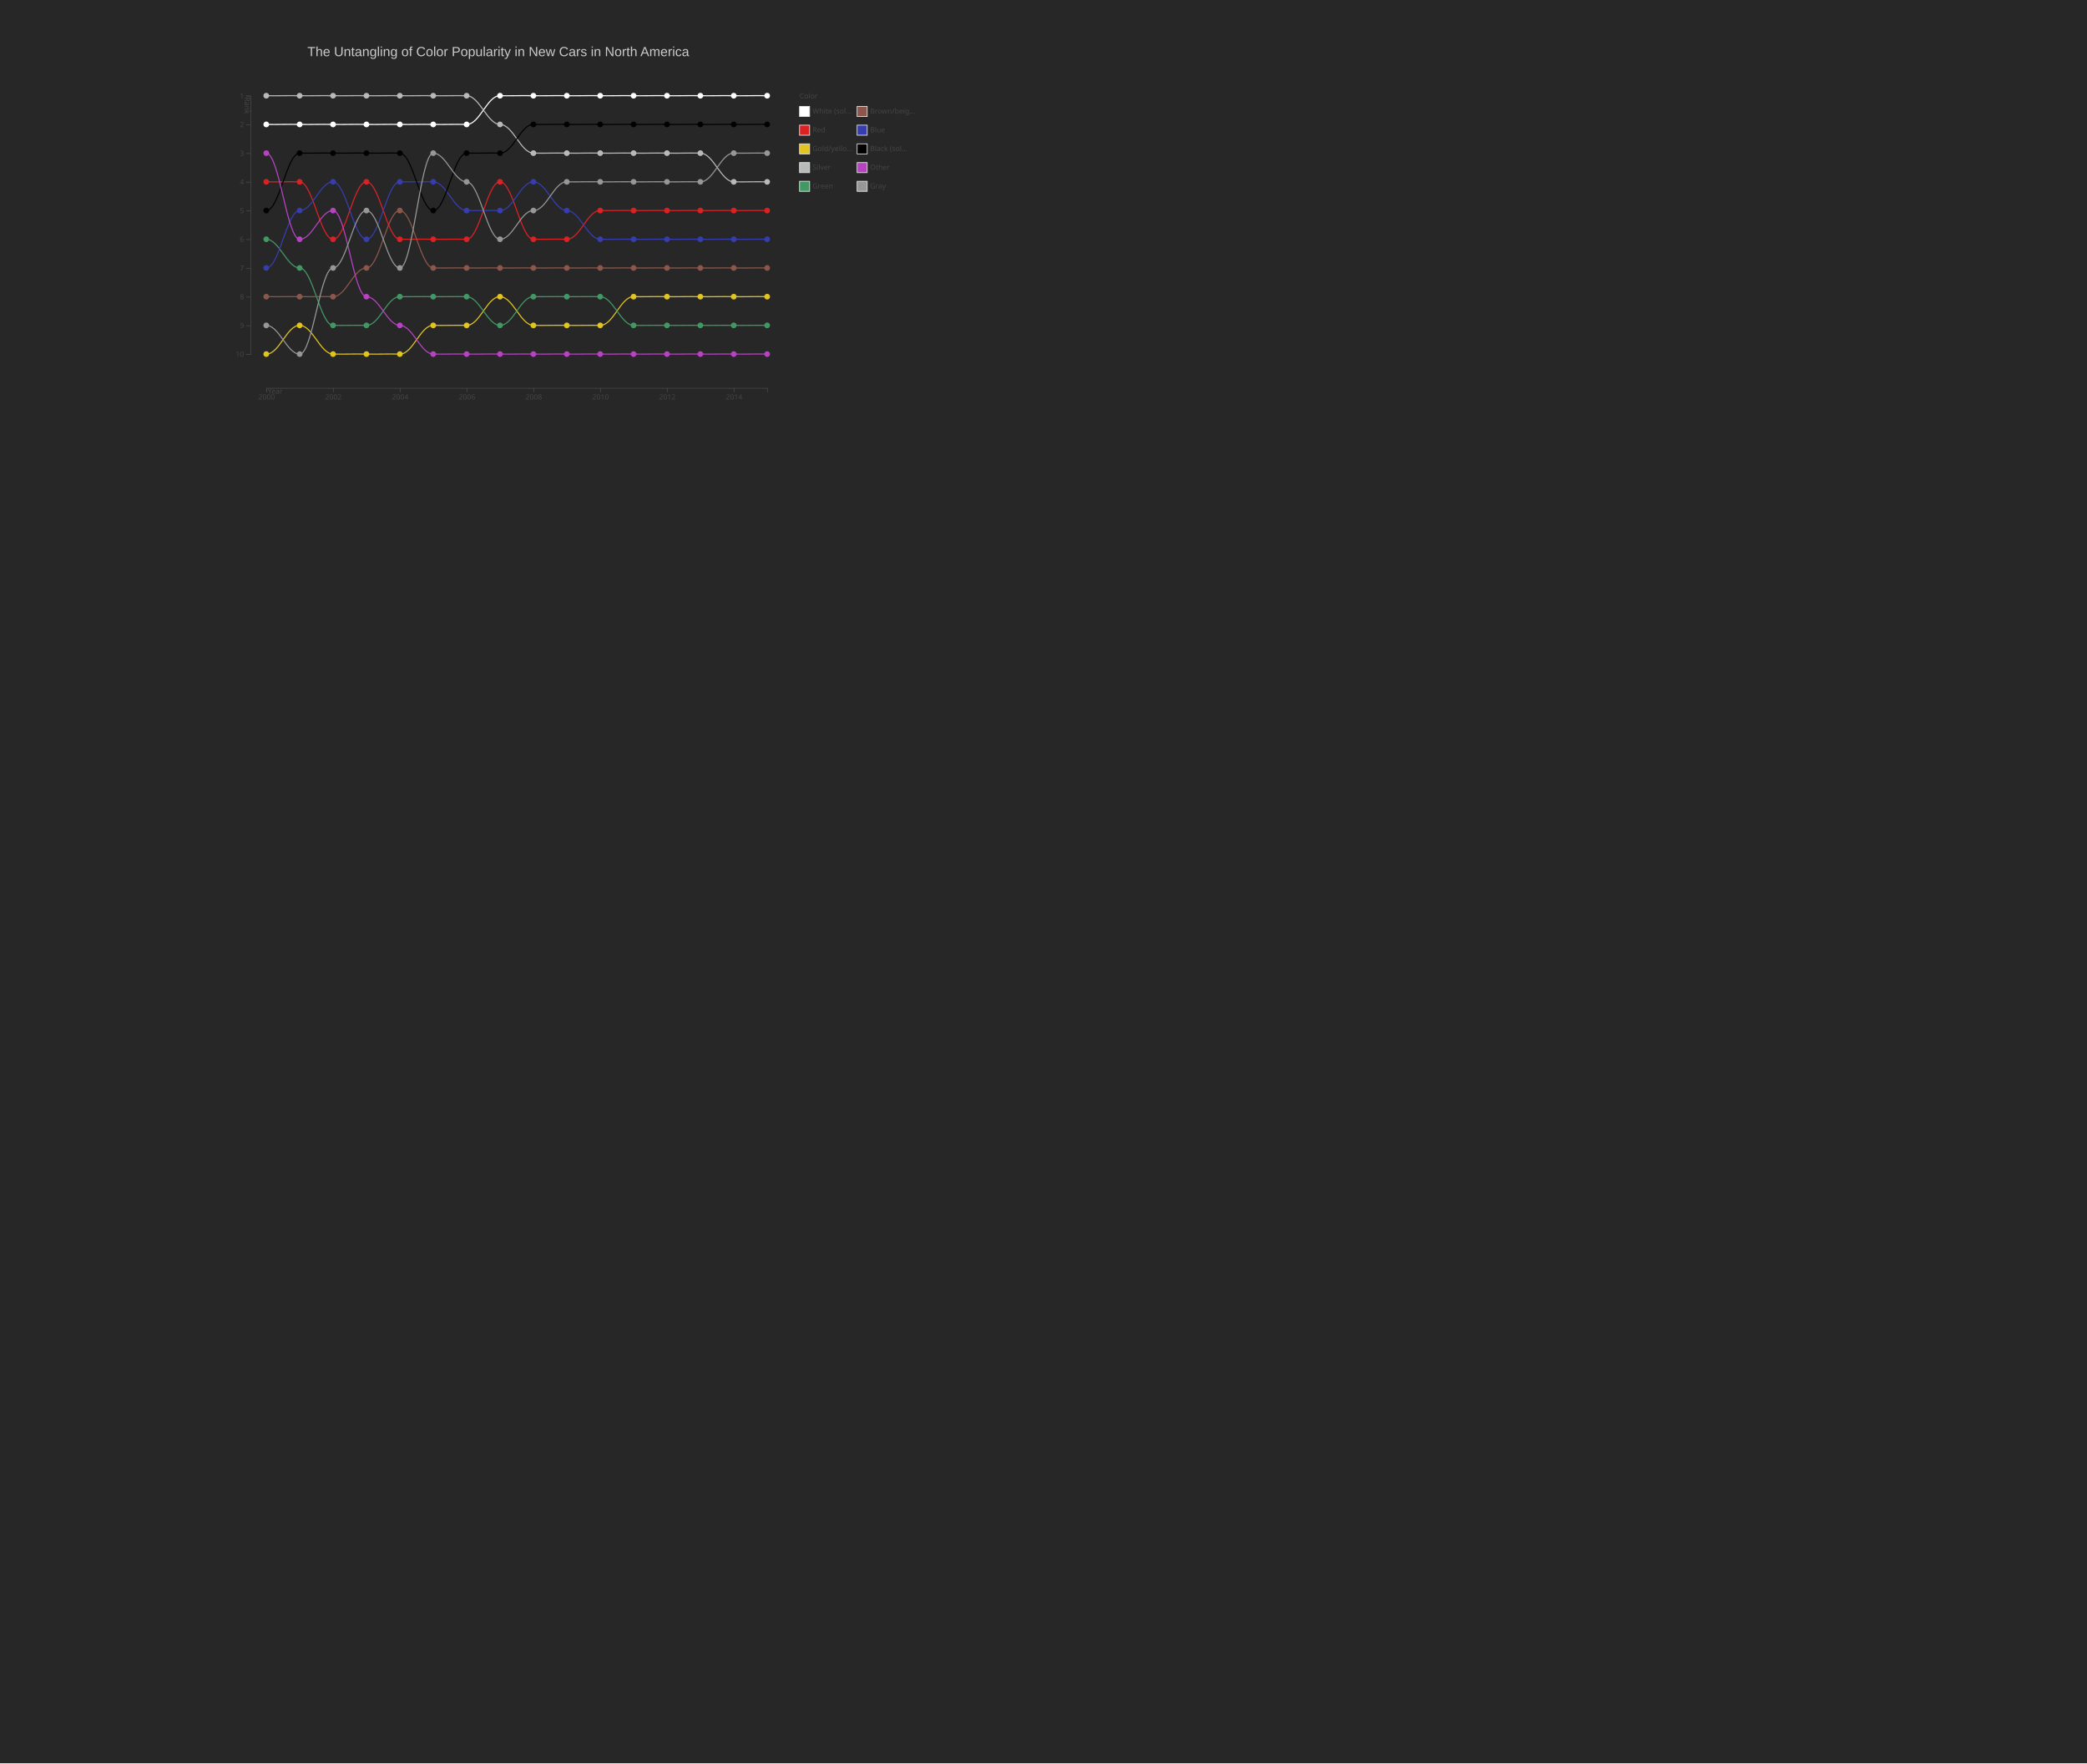
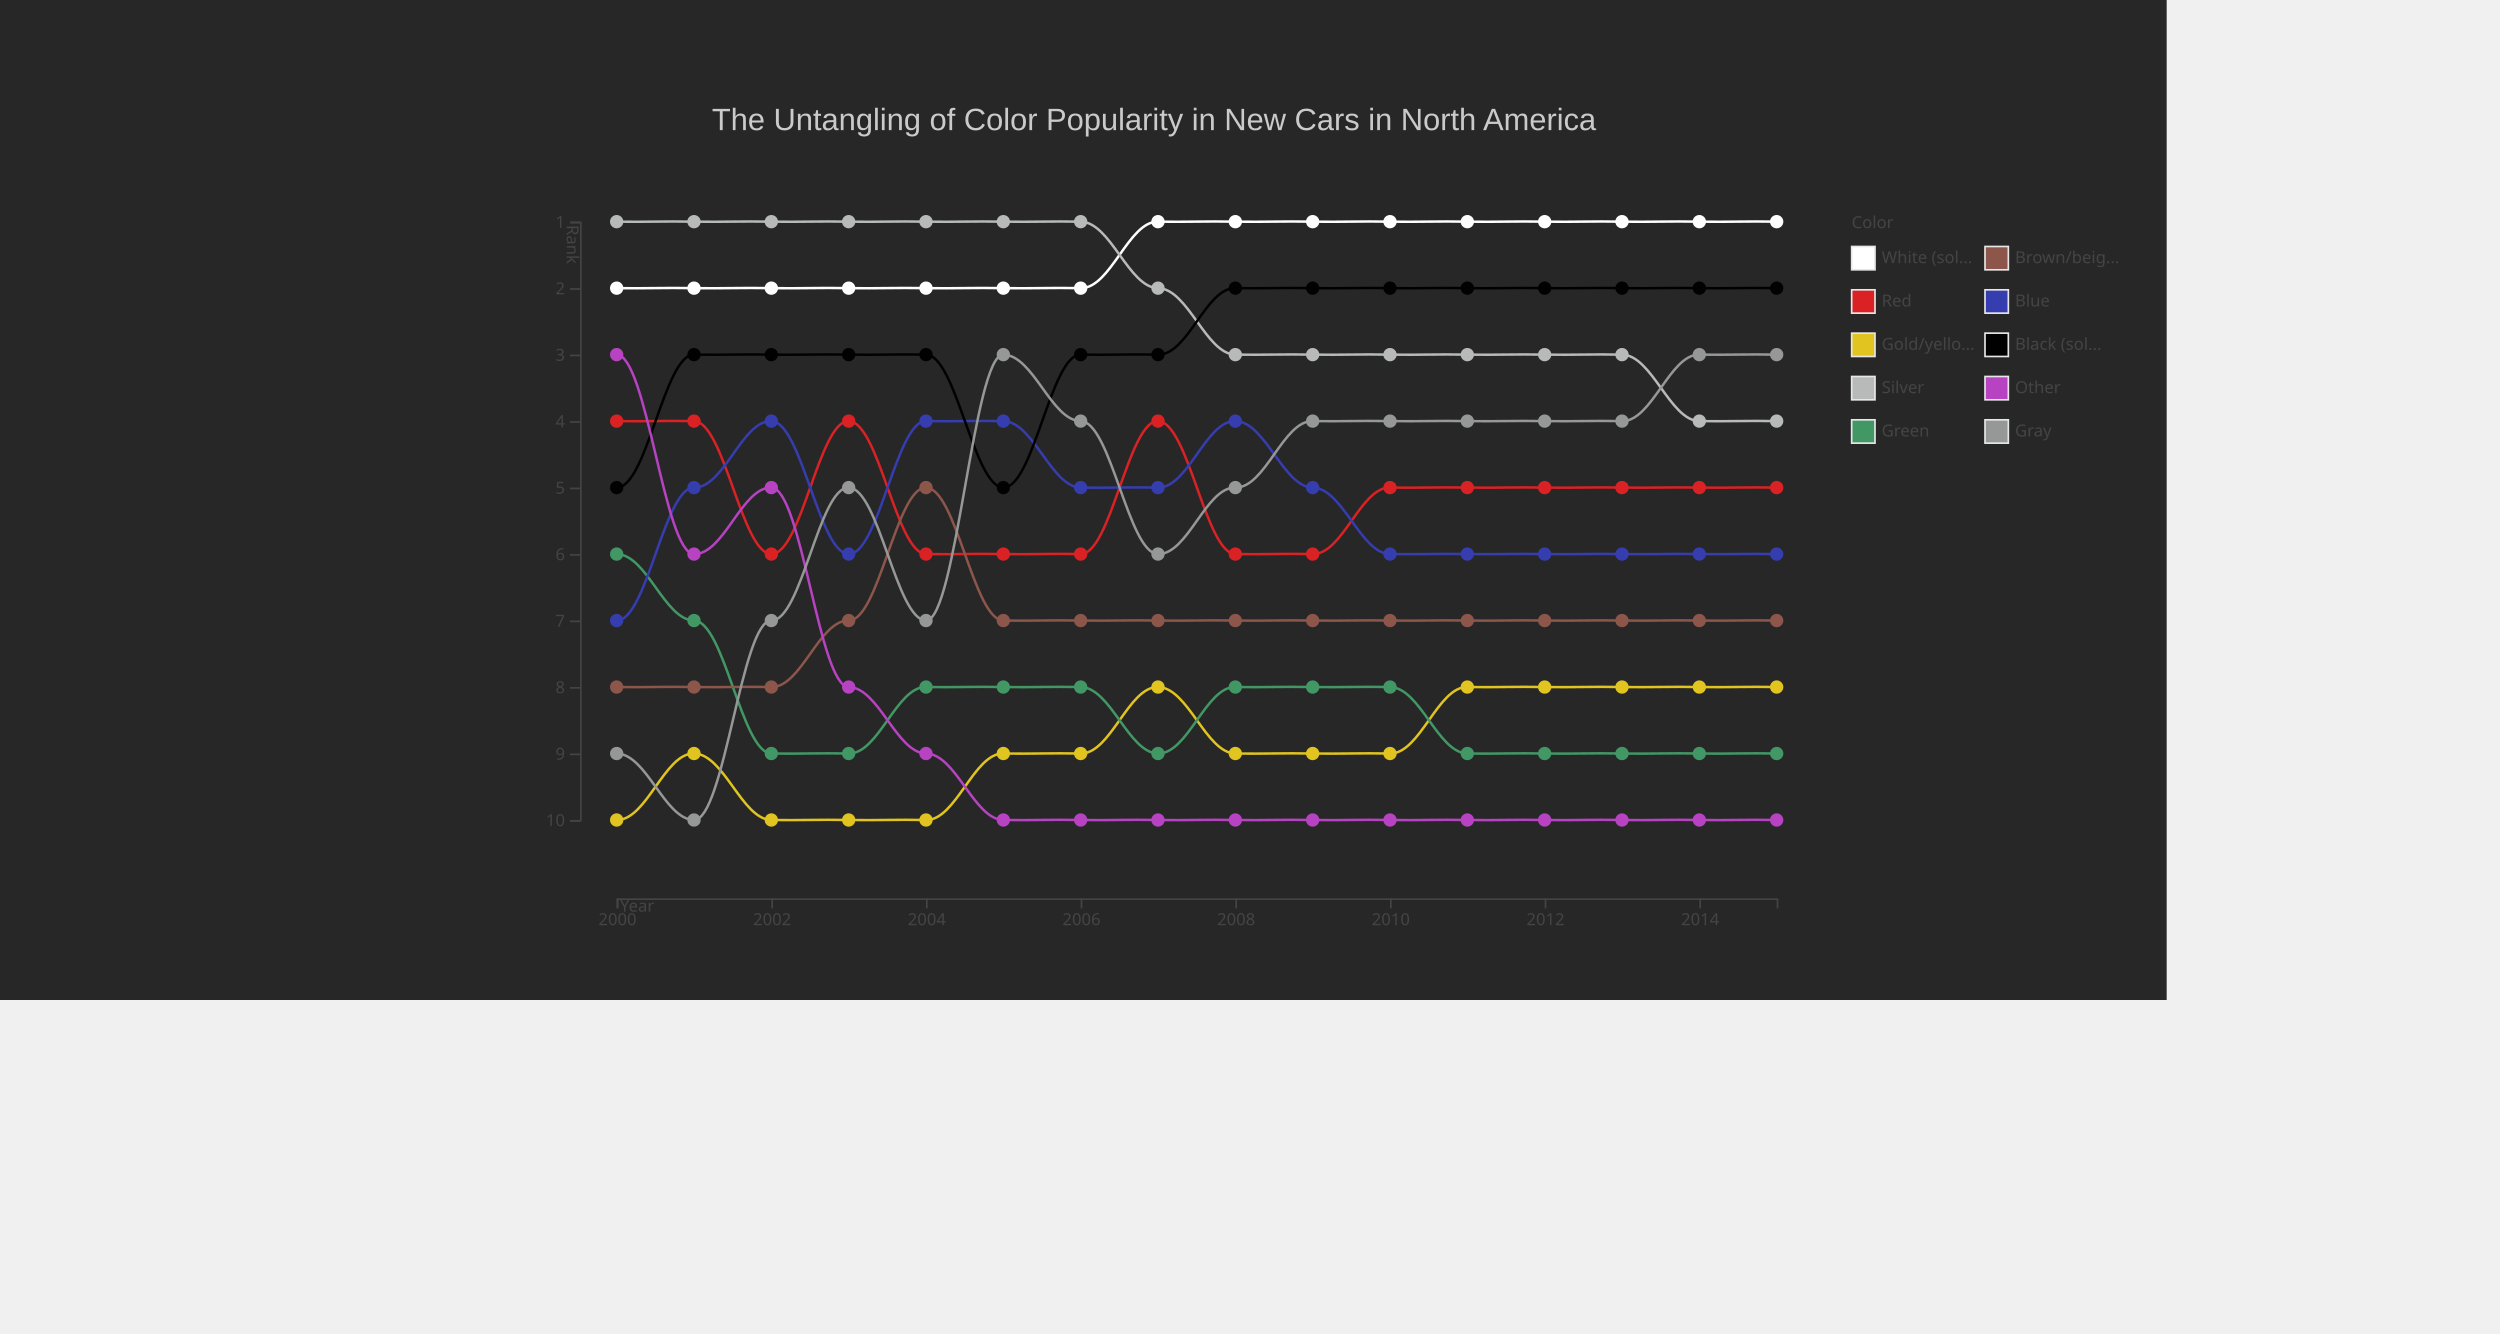
- <svg xmlns="http://www.w3.org/2000/svg" version="1.1" width="2900" height="2450">
+ <svg xmlns="http://www.w3.org/2000/svg" version="1.1" width="1500" height="800">
  <g fill="none" fill-rule="nonzero" stroke="none" stroke-width="none" stroke-linecap="butt" stroke-linejoin="miter" stroke-miterlimit="10" stroke-dasharray="" stroke-dashoffset="0" font-family="sans-serif" font-weight="normal" font-size="11px" text-anchor="start" style="mix-blend-mode: normal">
    <g fill="#ffffff" stroke="none" stroke-width="1" />
    <g>
-       <rect x="0" y="0" width="2900" height="2450" fill="#272727" stroke="none" stroke-width="1" />
+       <rect x="0" y="0" width="1300" height="600" fill="#272727" stroke="none" stroke-width="1" />
      <g>
        <path d="M370,172.889c18.109,0.277 28.638,-0.36 46.4,0c18.109,0.277 28.638,-0.36 46.4,0c18.109,0.277 28.638,-0.36 46.4,0c18.109,0.277 28.638,-0.36 46.4,0c18.109,0.277 28.638,-0.36 46.4,0c18.109,0.277 28.638,-0.36 46.4,0c18.109,0.277 28.638,-40.248 46.4,-39.889c18.109,0.277 28.638,-0.36 46.4,0c18.109,0.277 28.638,-0.36 46.4,0c18.109,0.277 28.638,-0.36 46.4,0c18.109,0.277 28.638,-0.36 46.4,0c18.109,0.277 28.638,-0.36 46.4,0c18.109,0.277 28.638,-0.36 46.4,0c18.109,0.277 28.638,-0.36 46.4,0c18.109,0.277 28.638,-0.36 46.4,0" fill="none" stroke="#ffffff" stroke-width="1.5" />
        <circle cx="370" cy="172.889" r="4" data-paper-data="{&quot;type&quot;:&quot;Ellipse&quot;}" fill="#ffffff" stroke="none" stroke-width="1" />
        <circle cx="416.4" cy="172.889" r="4" data-paper-data="{&quot;type&quot;:&quot;Ellipse&quot;}" fill="#ffffff" stroke="none" stroke-width="1" />
        <circle cx="462.8" cy="172.889" r="4" data-paper-data="{&quot;type&quot;:&quot;Ellipse&quot;}" fill="#ffffff" stroke="none" stroke-width="1" />
        <circle cx="509.2" cy="172.889" transform="" r="4" data-paper-data="{&quot;type&quot;:&quot;Ellipse&quot;}" fill="#ffffff" stroke="none" stroke-width="1" />
        <circle cx="555.6" cy="172.889" r="4" data-paper-data="{&quot;type&quot;:&quot;Ellipse&quot;}" fill="#ffffff" stroke="none" stroke-width="1" />
        <circle cx="602" cy="172.889" r="4" data-paper-data="{&quot;type&quot;:&quot;Ellipse&quot;}" fill="#ffffff" stroke="none" stroke-width="1" />
        <circle cx="648.4" cy="172.889" r="4" data-paper-data="{&quot;type&quot;:&quot;Ellipse&quot;}" fill="#ffffff" stroke="none" stroke-width="1" />
        <circle cx="694.8" cy="133" r="4" data-paper-data="{&quot;type&quot;:&quot;Ellipse&quot;}" fill="#ffffff" stroke="none" stroke-width="1" />
        <circle cx="741.2" cy="133" r="4" data-paper-data="{&quot;type&quot;:&quot;Ellipse&quot;}" fill="#ffffff" stroke="none" stroke-width="1" />
        <circle cx="787.6" cy="133" r="4" data-paper-data="{&quot;type&quot;:&quot;Ellipse&quot;}" fill="#ffffff" stroke="none" stroke-width="1" />
        <circle cx="834" cy="133" r="4" data-paper-data="{&quot;type&quot;:&quot;Ellipse&quot;}" fill="#ffffff" stroke="none" stroke-width="1" />
        <circle cx="880.4" cy="133" r="4" data-paper-data="{&quot;type&quot;:&quot;Ellipse&quot;}" fill="#ffffff" stroke="none" stroke-width="1" />
        <circle cx="926.8" cy="133" r="4" data-paper-data="{&quot;type&quot;:&quot;Ellipse&quot;}" fill="#ffffff" stroke="none" stroke-width="1" />
        <circle cx="973.2" cy="133" r="4" data-paper-data="{&quot;type&quot;:&quot;Ellipse&quot;}" fill="#ffffff" stroke="none" stroke-width="1" />
        <circle cx="1019.6" cy="133" r="4" data-paper-data="{&quot;type&quot;:&quot;Ellipse&quot;}" fill="#ffffff" stroke="none" stroke-width="1" />
        <circle cx="1066" cy="133" r="4" data-paper-data="{&quot;type&quot;:&quot;Ellipse&quot;}" fill="#ffffff" stroke="none" stroke-width="1" />
      </g>
      <g>
        <path d="M370,252.667c18.109,0.277 28.638,-0.36 46.4,0c18.109,0.277 28.638,79.418 46.4,79.778c18.109,0.277 28.638,-80.137 46.4,-79.778c18.109,0.277 28.638,79.418 46.4,79.778c18.109,0.277 28.638,-0.36 46.4,0c18.109,0.277 28.638,-0.36 46.4,0c18.109,0.277 28.638,-80.137 46.4,-79.778c18.109,0.277 28.638,79.418 46.4,79.778c18.109,0.277 28.638,-0.36 46.4,0c18.109,0.277 28.638,-40.248 46.4,-39.889c18.109,0.277 28.638,-0.36 46.4,0c18.109,0.277 28.638,-0.36 46.4,0c18.109,0.277 28.638,-0.36 46.4,0c18.109,0.277 28.638,-0.36 46.4,0c18.109,0.277 28.638,-0.36 46.4,0" fill="none" stroke="#da2225" stroke-width="1.5" />
        <circle cx="370" cy="252.667" r="4" data-paper-data="{&quot;type&quot;:&quot;Ellipse&quot;}" fill="#da2225" stroke="none" stroke-width="1" />
        <circle cx="416.4" cy="252.667" r="4" data-paper-data="{&quot;type&quot;:&quot;Ellipse&quot;}" fill="#da2225" stroke="none" stroke-width="1" />
        <circle cx="462.8" cy="332.444" r="4" data-paper-data="{&quot;type&quot;:&quot;Ellipse&quot;}" fill="#da2225" stroke="none" stroke-width="1" />
        <circle cx="509.2" cy="252.667" transform="" r="4" data-paper-data="{&quot;type&quot;:&quot;Ellipse&quot;}" fill="#da2225" stroke="none" stroke-width="1" />
        <circle cx="555.6" cy="332.444" r="4" data-paper-data="{&quot;type&quot;:&quot;Ellipse&quot;}" fill="#da2225" stroke="none" stroke-width="1" />
        <circle cx="602" cy="332.444" r="4" data-paper-data="{&quot;type&quot;:&quot;Ellipse&quot;}" fill="#da2225" stroke="none" stroke-width="1" />
        <circle cx="648.4" cy="332.444" r="4" data-paper-data="{&quot;type&quot;:&quot;Ellipse&quot;}" fill="#da2225" stroke="none" stroke-width="1" />
        <circle cx="694.8" cy="252.667" r="4" data-paper-data="{&quot;type&quot;:&quot;Ellipse&quot;}" fill="#da2225" stroke="none" stroke-width="1" />
        <circle cx="741.2" cy="332.444" r="4" data-paper-data="{&quot;type&quot;:&quot;Ellipse&quot;}" fill="#da2225" stroke="none" stroke-width="1" />
        <circle cx="787.6" cy="332.444" r="4" data-paper-data="{&quot;type&quot;:&quot;Ellipse&quot;}" fill="#da2225" stroke="none" stroke-width="1" />
        <circle cx="834" cy="292.556" r="4" data-paper-data="{&quot;type&quot;:&quot;Ellipse&quot;}" fill="#da2225" stroke="none" stroke-width="1" />
        <circle cx="880.4" cy="292.556" r="4" data-paper-data="{&quot;type&quot;:&quot;Ellipse&quot;}" fill="#da2225" stroke="none" stroke-width="1" />
        <circle cx="926.8" cy="292.556" r="4" data-paper-data="{&quot;type&quot;:&quot;Ellipse&quot;}" fill="#da2225" stroke="none" stroke-width="1" />
        <circle cx="973.2" cy="292.556" r="4" data-paper-data="{&quot;type&quot;:&quot;Ellipse&quot;}" fill="#da2225" stroke="none" stroke-width="1" />
        <circle cx="1019.6" cy="292.556" r="4" data-paper-data="{&quot;type&quot;:&quot;Ellipse&quot;}" fill="#da2225" stroke="none" stroke-width="1" />
        <circle cx="1066" cy="292.556" r="4" data-paper-data="{&quot;type&quot;:&quot;Ellipse&quot;}" fill="#da2225" stroke="none" stroke-width="1" />
      </g>
      <g>
        <path d="M370,492c18.109,0.277 28.638,-40.248 46.4,-39.889c18.109,0.277 28.638,39.529 46.4,39.889c18.109,0.277 28.638,-0.36 46.4,0c18.109,0.277 28.638,-0.36 46.4,0c18.109,0.277 28.638,-40.248 46.4,-39.889c18.109,0.277 28.638,-0.36 46.4,0c18.109,0.277 28.638,-40.248 46.4,-39.889c18.109,0.277 28.638,39.529 46.4,39.889c18.109,0.277 28.638,-0.36 46.4,0c18.109,0.277 28.638,-0.36 46.4,0c18.109,0.277 28.638,-40.248 46.4,-39.889c18.109,0.277 28.638,-0.36 46.4,0c18.109,0.277 28.638,-0.36 46.4,0c18.109,0.277 28.638,-0.36 46.4,0c18.109,0.277 28.638,-0.36 46.4,0" fill="none" stroke="#e1c41f" stroke-width="1.5" />
        <circle cx="370" cy="492" r="4" data-paper-data="{&quot;type&quot;:&quot;Ellipse&quot;}" fill="#e1c41f" stroke="none" stroke-width="1" />
        <circle cx="416.4" cy="452.111" r="4" data-paper-data="{&quot;type&quot;:&quot;Ellipse&quot;}" fill="#e1c41f" stroke="none" stroke-width="1" />
        <circle cx="462.8" cy="492" r="4" data-paper-data="{&quot;type&quot;:&quot;Ellipse&quot;}" fill="#e1c41f" stroke="none" stroke-width="1" />
        <circle cx="509.2" cy="492" transform="" r="4" data-paper-data="{&quot;type&quot;:&quot;Ellipse&quot;}" fill="#e1c41f" stroke="none" stroke-width="1" />
        <circle cx="555.6" cy="492" r="4" data-paper-data="{&quot;type&quot;:&quot;Ellipse&quot;}" fill="#e1c41f" stroke="none" stroke-width="1" />
        <circle cx="602" cy="452.111" r="4" data-paper-data="{&quot;type&quot;:&quot;Ellipse&quot;}" fill="#e1c41f" stroke="none" stroke-width="1" />
        <circle cx="648.4" cy="452.111" r="4" data-paper-data="{&quot;type&quot;:&quot;Ellipse&quot;}" fill="#e1c41f" stroke="none" stroke-width="1" />
        <circle cx="694.8" cy="412.222" r="4" data-paper-data="{&quot;type&quot;:&quot;Ellipse&quot;}" fill="#e1c41f" stroke="none" stroke-width="1" />
        <circle cx="741.2" cy="452.111" r="4" data-paper-data="{&quot;type&quot;:&quot;Ellipse&quot;}" fill="#e1c41f" stroke="none" stroke-width="1" />
        <circle cx="787.6" cy="452.111" r="4" data-paper-data="{&quot;type&quot;:&quot;Ellipse&quot;}" fill="#e1c41f" stroke="none" stroke-width="1" />
        <circle cx="834" cy="452.111" r="4" data-paper-data="{&quot;type&quot;:&quot;Ellipse&quot;}" fill="#e1c41f" stroke="none" stroke-width="1" />
        <circle cx="880.4" cy="412.222" r="4" data-paper-data="{&quot;type&quot;:&quot;Ellipse&quot;}" fill="#e1c41f" stroke="none" stroke-width="1" />
        <circle cx="926.8" cy="412.222" r="4" data-paper-data="{&quot;type&quot;:&quot;Ellipse&quot;}" fill="#e1c41f" stroke="none" stroke-width="1" />
        <circle cx="973.2" cy="412.222" r="4" data-paper-data="{&quot;type&quot;:&quot;Ellipse&quot;}" fill="#e1c41f" stroke="none" stroke-width="1" />
        <circle cx="1019.6" cy="412.222" r="4" data-paper-data="{&quot;type&quot;:&quot;Ellipse&quot;}" fill="#e1c41f" stroke="none" stroke-width="1" />
        <circle cx="1066" cy="412.222" r="4" data-paper-data="{&quot;type&quot;:&quot;Ellipse&quot;}" fill="#e1c41f" stroke="none" stroke-width="1" />
      </g>
      <g>
        <path d="M370,133c18.109,0.277 28.638,-0.36 46.4,0c18.109,0.277 28.638,-0.36 46.4,0c18.109,0.277 28.638,-0.36 46.4,0c18.109,0.277 28.638,-0.36 46.4,0c18.109,0.277 28.638,-0.36 46.4,0c18.109,0.277 28.638,-0.36 46.4,0c18.109,0.277 28.638,39.529 46.4,39.889c18.109,0.277 28.638,39.529 46.4,39.889c18.109,0.277 28.638,-0.36 46.4,0c18.109,0.277 28.638,-0.36 46.4,0c18.109,0.277 28.638,-0.36 46.4,0c18.109,0.277 28.638,-0.36 46.4,0c18.109,0.277 28.638,-0.36 46.4,0c18.109,0.277 28.638,39.529 46.4,39.889c18.109,0.277 28.638,-0.36 46.4,0" fill="none" stroke="#b7bab9" stroke-width="1.5" />
        <circle cx="370" cy="133" r="4" data-paper-data="{&quot;type&quot;:&quot;Ellipse&quot;}" fill="#b7bab9" stroke="none" stroke-width="1" />
        <circle cx="416.4" cy="133" r="4" data-paper-data="{&quot;type&quot;:&quot;Ellipse&quot;}" fill="#b7bab9" stroke="none" stroke-width="1" />
        <circle cx="462.8" cy="133" r="4" data-paper-data="{&quot;type&quot;:&quot;Ellipse&quot;}" fill="#b7bab9" stroke="none" stroke-width="1" />
        <circle cx="509.2" cy="133" transform="" r="4" data-paper-data="{&quot;type&quot;:&quot;Ellipse&quot;}" fill="#b7bab9" stroke="none" stroke-width="1" />
        <circle cx="555.6" cy="133" r="4" data-paper-data="{&quot;type&quot;:&quot;Ellipse&quot;}" fill="#b7bab9" stroke="none" stroke-width="1" />
        <circle cx="602" cy="133" r="4" data-paper-data="{&quot;type&quot;:&quot;Ellipse&quot;}" fill="#b7bab9" stroke="none" stroke-width="1" />
        <circle cx="648.4" cy="133" r="4" data-paper-data="{&quot;type&quot;:&quot;Ellipse&quot;}" fill="#b7bab9" stroke="none" stroke-width="1" />
        <circle cx="694.8" cy="172.889" r="4" data-paper-data="{&quot;type&quot;:&quot;Ellipse&quot;}" fill="#b7bab9" stroke="none" stroke-width="1" />
        <circle cx="741.2" cy="212.778" r="4" data-paper-data="{&quot;type&quot;:&quot;Ellipse&quot;}" fill="#b7bab9" stroke="none" stroke-width="1" />
        <circle cx="787.6" cy="212.778" r="4" data-paper-data="{&quot;type&quot;:&quot;Ellipse&quot;}" fill="#b7bab9" stroke="none" stroke-width="1" />
        <circle cx="834" cy="212.778" r="4" data-paper-data="{&quot;type&quot;:&quot;Ellipse&quot;}" fill="#b7bab9" stroke="none" stroke-width="1" />
        <circle cx="880.4" cy="212.778" r="4" data-paper-data="{&quot;type&quot;:&quot;Ellipse&quot;}" fill="#b7bab9" stroke="none" stroke-width="1" />
        <circle cx="926.8" cy="212.778" r="4" data-paper-data="{&quot;type&quot;:&quot;Ellipse&quot;}" fill="#b7bab9" stroke="none" stroke-width="1" />
        <circle cx="973.2" cy="212.778" r="4" data-paper-data="{&quot;type&quot;:&quot;Ellipse&quot;}" fill="#b7bab9" stroke="none" stroke-width="1" />
        <circle cx="1019.6" cy="252.667" r="4" data-paper-data="{&quot;type&quot;:&quot;Ellipse&quot;}" fill="#b7bab9" stroke="none" stroke-width="1" />
        <circle cx="1066" cy="252.667" r="4" data-paper-data="{&quot;type&quot;:&quot;Ellipse&quot;}" fill="#b7bab9" stroke="none" stroke-width="1" />
      </g>
      <g>
        <path d="M370,332.444c18.109,0.277 28.638,39.529 46.4,39.889c18.109,0.277 28.638,79.418 46.4,79.778c18.109,0.277 28.638,-0.36 46.4,0c18.109,0.277 28.638,-40.248 46.4,-39.889c18.109,0.277 28.638,-0.36 46.4,0c18.109,0.277 28.638,-0.36 46.4,0c18.109,0.277 28.638,39.529 46.4,39.889c18.109,0.277 28.638,-40.248 46.4,-39.889c18.109,0.277 28.638,-0.36 46.4,0c18.109,0.277 28.638,-0.36 46.4,0c18.109,0.277 28.638,39.529 46.4,39.889c18.109,0.277 28.638,-0.36 46.4,0c18.109,0.277 28.638,-0.36 46.4,0c18.109,0.277 28.638,-0.36 46.4,0c18.109,0.277 28.638,-0.36 46.4,0" fill="none" stroke="#429865" stroke-width="1.5" />
        <circle cx="370" cy="332.444" r="4" data-paper-data="{&quot;type&quot;:&quot;Ellipse&quot;}" fill="#429865" stroke="none" stroke-width="1" />
        <circle cx="416.4" cy="372.333" r="4" data-paper-data="{&quot;type&quot;:&quot;Ellipse&quot;}" fill="#429865" stroke="none" stroke-width="1" />
        <circle cx="462.8" cy="452.111" r="4" data-paper-data="{&quot;type&quot;:&quot;Ellipse&quot;}" fill="#429865" stroke="none" stroke-width="1" />
        <circle cx="509.2" cy="452.111" transform="" r="4" data-paper-data="{&quot;type&quot;:&quot;Ellipse&quot;}" fill="#429865" stroke="none" stroke-width="1" />
        <circle cx="555.6" cy="412.222" r="4" data-paper-data="{&quot;type&quot;:&quot;Ellipse&quot;}" fill="#429865" stroke="none" stroke-width="1" />
        <circle cx="602" cy="412.222" r="4" data-paper-data="{&quot;type&quot;:&quot;Ellipse&quot;}" fill="#429865" stroke="none" stroke-width="1" />
        <circle cx="648.4" cy="412.222" r="4" data-paper-data="{&quot;type&quot;:&quot;Ellipse&quot;}" fill="#429865" stroke="none" stroke-width="1" />
        <circle cx="694.8" cy="452.111" r="4" data-paper-data="{&quot;type&quot;:&quot;Ellipse&quot;}" fill="#429865" stroke="none" stroke-width="1" />
        <circle cx="741.2" cy="412.222" r="4" data-paper-data="{&quot;type&quot;:&quot;Ellipse&quot;}" fill="#429865" stroke="none" stroke-width="1" />
        <circle cx="787.6" cy="412.222" r="4" data-paper-data="{&quot;type&quot;:&quot;Ellipse&quot;}" fill="#429865" stroke="none" stroke-width="1" />
        <circle cx="834" cy="412.222" r="4" data-paper-data="{&quot;type&quot;:&quot;Ellipse&quot;}" fill="#429865" stroke="none" stroke-width="1" />
        <circle cx="880.4" cy="452.111" r="4" data-paper-data="{&quot;type&quot;:&quot;Ellipse&quot;}" fill="#429865" stroke="none" stroke-width="1" />
        <circle cx="926.8" cy="452.111" r="4" data-paper-data="{&quot;type&quot;:&quot;Ellipse&quot;}" fill="#429865" stroke="none" stroke-width="1" />
        <circle cx="973.2" cy="452.111" r="4" data-paper-data="{&quot;type&quot;:&quot;Ellipse&quot;}" fill="#429865" stroke="none" stroke-width="1" />
        <circle cx="1019.6" cy="452.111" r="4" data-paper-data="{&quot;type&quot;:&quot;Ellipse&quot;}" fill="#429865" stroke="none" stroke-width="1" />
        <circle cx="1066" cy="452.111" r="4" data-paper-data="{&quot;type&quot;:&quot;Ellipse&quot;}" fill="#429865" stroke="none" stroke-width="1" />
      </g>
      <g>
        <path d="M370,412.222c18.109,0.277 28.638,-0.36 46.4,0c18.109,0.277 28.638,-0.36 46.4,0c18.109,0.277 28.638,-40.248 46.4,-39.889c18.109,0.277 28.638,-80.137 46.4,-79.778c18.109,0.277 28.638,79.418 46.4,79.778c18.109,0.277 28.638,-0.36 46.4,0c18.109,0.277 28.638,-0.36 46.4,0c18.109,0.277 28.638,-0.36 46.4,0c18.109,0.277 28.638,-0.36 46.4,0c18.109,0.277 28.638,-0.36 46.4,0c18.109,0.277 28.638,-0.36 46.4,0c18.109,0.277 28.638,-0.36 46.4,0c18.109,0.277 28.638,-0.36 46.4,0c18.109,0.277 28.638,-0.36 46.4,0c18.109,0.277 28.638,-0.36 46.4,0" fill="none" stroke="#8c564b" stroke-width="1.5" />
        <circle cx="370" cy="412.222" r="4" data-paper-data="{&quot;type&quot;:&quot;Ellipse&quot;}" fill="#8c564b" stroke="none" stroke-width="1" />
        <circle cx="416.4" cy="412.222" r="4" data-paper-data="{&quot;type&quot;:&quot;Ellipse&quot;}" fill="#8c564b" stroke="none" stroke-width="1" />
        <circle cx="462.8" cy="412.222" r="4" data-paper-data="{&quot;type&quot;:&quot;Ellipse&quot;}" fill="#8c564b" stroke="none" stroke-width="1" />
        <circle cx="509.2" cy="372.333" transform="" r="4" data-paper-data="{&quot;type&quot;:&quot;Ellipse&quot;}" fill="#8c564b" stroke="none" stroke-width="1" />
        <circle cx="555.6" cy="292.556" r="4" data-paper-data="{&quot;type&quot;:&quot;Ellipse&quot;}" fill="#8c564b" stroke="none" stroke-width="1" />
        <circle cx="602" cy="372.333" r="4" data-paper-data="{&quot;type&quot;:&quot;Ellipse&quot;}" fill="#8c564b" stroke="none" stroke-width="1" />
        <circle cx="648.4" cy="372.333" r="4" data-paper-data="{&quot;type&quot;:&quot;Ellipse&quot;}" fill="#8c564b" stroke="none" stroke-width="1" />
        <circle cx="694.8" cy="372.333" r="4" data-paper-data="{&quot;type&quot;:&quot;Ellipse&quot;}" fill="#8c564b" stroke="none" stroke-width="1" />
        <circle cx="741.2" cy="372.333" r="4" data-paper-data="{&quot;type&quot;:&quot;Ellipse&quot;}" fill="#8c564b" stroke="none" stroke-width="1" />
        <circle cx="787.6" cy="372.333" r="4" data-paper-data="{&quot;type&quot;:&quot;Ellipse&quot;}" fill="#8c564b" stroke="none" stroke-width="1" />
        <circle cx="834" cy="372.333" r="4" data-paper-data="{&quot;type&quot;:&quot;Ellipse&quot;}" fill="#8c564b" stroke="none" stroke-width="1" />
        <circle cx="880.4" cy="372.333" r="4" data-paper-data="{&quot;type&quot;:&quot;Ellipse&quot;}" fill="#8c564b" stroke="none" stroke-width="1" />
        <circle cx="926.8" cy="372.333" r="4" data-paper-data="{&quot;type&quot;:&quot;Ellipse&quot;}" fill="#8c564b" stroke="none" stroke-width="1" />
        <circle cx="973.2" cy="372.333" r="4" data-paper-data="{&quot;type&quot;:&quot;Ellipse&quot;}" fill="#8c564b" stroke="none" stroke-width="1" />
        <circle cx="1019.6" cy="372.333" r="4" data-paper-data="{&quot;type&quot;:&quot;Ellipse&quot;}" fill="#8c564b" stroke="none" stroke-width="1" />
        <circle cx="1066" cy="372.333" r="4" data-paper-data="{&quot;type&quot;:&quot;Ellipse&quot;}" fill="#8c564b" stroke="none" stroke-width="1" />
      </g>
      <g>
        <path d="M370,372.333c18.109,0.277 28.638,-80.137 46.4,-79.778c18.109,0.277 28.638,-40.248 46.4,-39.889c18.109,0.277 28.638,79.418 46.4,79.778c18.109,0.277 28.638,-80.137 46.4,-79.778c18.109,0.277 28.638,-0.36 46.4,0c18.109,0.277 28.638,39.529 46.4,39.889c18.109,0.277 28.638,-0.36 46.4,0c18.109,0.277 28.638,-40.248 46.4,-39.889c18.109,0.277 28.638,39.529 46.4,39.889c18.109,0.277 28.638,39.529 46.4,39.889c18.109,0.277 28.638,-0.36 46.4,0c18.109,0.277 28.638,-0.36 46.4,0c18.109,0.277 28.638,-0.36 46.4,0c18.109,0.277 28.638,-0.36 46.4,0c18.109,0.277 28.638,-0.36 46.4,0" fill="none" stroke="#353daf" stroke-width="1.5" />
        <circle cx="370" cy="372.333" r="4" data-paper-data="{&quot;type&quot;:&quot;Ellipse&quot;}" fill="#353daf" stroke="none" stroke-width="1" />
        <circle cx="416.4" cy="292.556" r="4" data-paper-data="{&quot;type&quot;:&quot;Ellipse&quot;}" fill="#353daf" stroke="none" stroke-width="1" />
        <circle cx="462.8" cy="252.667" r="4" data-paper-data="{&quot;type&quot;:&quot;Ellipse&quot;}" fill="#353daf" stroke="none" stroke-width="1" />
        <circle cx="509.2" cy="332.444" transform="" r="4" data-paper-data="{&quot;type&quot;:&quot;Ellipse&quot;}" fill="#353daf" stroke="none" stroke-width="1" />
        <circle cx="555.6" cy="252.667" r="4" data-paper-data="{&quot;type&quot;:&quot;Ellipse&quot;}" fill="#353daf" stroke="none" stroke-width="1" />
        <circle cx="602" cy="252.667" r="4" data-paper-data="{&quot;type&quot;:&quot;Ellipse&quot;}" fill="#353daf" stroke="none" stroke-width="1" />
        <circle cx="648.4" cy="292.556" r="4" data-paper-data="{&quot;type&quot;:&quot;Ellipse&quot;}" fill="#353daf" stroke="none" stroke-width="1" />
        <circle cx="694.8" cy="292.556" r="4" data-paper-data="{&quot;type&quot;:&quot;Ellipse&quot;}" fill="#353daf" stroke="none" stroke-width="1" />
        <circle cx="741.2" cy="252.667" r="4" data-paper-data="{&quot;type&quot;:&quot;Ellipse&quot;}" fill="#353daf" stroke="none" stroke-width="1" />
        <circle cx="787.6" cy="292.556" r="4" data-paper-data="{&quot;type&quot;:&quot;Ellipse&quot;}" fill="#353daf" stroke="none" stroke-width="1" />
        <circle cx="834" cy="332.444" r="4" data-paper-data="{&quot;type&quot;:&quot;Ellipse&quot;}" fill="#353daf" stroke="none" stroke-width="1" />
        <circle cx="880.4" cy="332.444" r="4" data-paper-data="{&quot;type&quot;:&quot;Ellipse&quot;}" fill="#353daf" stroke="none" stroke-width="1" />
        <circle cx="926.8" cy="332.444" r="4" data-paper-data="{&quot;type&quot;:&quot;Ellipse&quot;}" fill="#353daf" stroke="none" stroke-width="1" />
        <circle cx="973.2" cy="332.444" r="4" data-paper-data="{&quot;type&quot;:&quot;Ellipse&quot;}" fill="#353daf" stroke="none" stroke-width="1" />
        <circle cx="1019.6" cy="332.444" r="4" data-paper-data="{&quot;type&quot;:&quot;Ellipse&quot;}" fill="#353daf" stroke="none" stroke-width="1" />
        <circle cx="1066" cy="332.444" r="4" data-paper-data="{&quot;type&quot;:&quot;Ellipse&quot;}" fill="#353daf" stroke="none" stroke-width="1" />
      </g>
      <g>
        <path d="M370,292.556c18.109,0.277 28.638,-80.137 46.4,-79.778c18.109,0.277 28.638,-0.36 46.4,0c18.109,0.277 28.638,-0.36 46.4,0c18.109,0.277 28.638,-0.36 46.4,0c18.109,0.277 28.638,79.418 46.4,79.778c18.109,0.277 28.638,-80.137 46.4,-79.778c18.109,0.277 28.638,-0.36 46.4,0c18.109,0.277 28.638,-40.248 46.4,-39.889c18.109,0.277 28.638,-0.36 46.4,0c18.109,0.277 28.638,-0.36 46.4,0c18.109,0.277 28.638,-0.36 46.4,0c18.109,0.277 28.638,-0.36 46.4,0c18.109,0.277 28.638,-0.36 46.4,0c18.109,0.277 28.638,-0.36 46.4,0c18.109,0.277 28.638,-0.36 46.4,0" fill="none" stroke="#000100" stroke-width="1.5" />
        <circle cx="370" cy="292.556" r="4" data-paper-data="{&quot;type&quot;:&quot;Ellipse&quot;}" fill="#000100" stroke="none" stroke-width="1" />
        <circle cx="416.4" cy="212.778" r="4" data-paper-data="{&quot;type&quot;:&quot;Ellipse&quot;}" fill="#000100" stroke="none" stroke-width="1" />
        <circle cx="462.8" cy="212.778" r="4" data-paper-data="{&quot;type&quot;:&quot;Ellipse&quot;}" fill="#000100" stroke="none" stroke-width="1" />
        <circle cx="509.2" cy="212.778" transform="" r="4" data-paper-data="{&quot;type&quot;:&quot;Ellipse&quot;}" fill="#000100" stroke="none" stroke-width="1" />
        <circle cx="555.6" cy="212.778" r="4" data-paper-data="{&quot;type&quot;:&quot;Ellipse&quot;}" fill="#000100" stroke="none" stroke-width="1" />
        <circle cx="602" cy="292.556" r="4" data-paper-data="{&quot;type&quot;:&quot;Ellipse&quot;}" fill="#000100" stroke="none" stroke-width="1" />
        <circle cx="648.4" cy="212.778" r="4" data-paper-data="{&quot;type&quot;:&quot;Ellipse&quot;}" fill="#000100" stroke="none" stroke-width="1" />
        <circle cx="694.8" cy="212.778" r="4" data-paper-data="{&quot;type&quot;:&quot;Ellipse&quot;}" fill="#000100" stroke="none" stroke-width="1" />
        <circle cx="741.2" cy="172.889" r="4" data-paper-data="{&quot;type&quot;:&quot;Ellipse&quot;}" fill="#000100" stroke="none" stroke-width="1" />
        <circle cx="787.6" cy="172.889" r="4" data-paper-data="{&quot;type&quot;:&quot;Ellipse&quot;}" fill="#000100" stroke="none" stroke-width="1" />
        <circle cx="834" cy="172.889" r="4" data-paper-data="{&quot;type&quot;:&quot;Ellipse&quot;}" fill="#000100" stroke="none" stroke-width="1" />
        <circle cx="880.4" cy="172.889" r="4" data-paper-data="{&quot;type&quot;:&quot;Ellipse&quot;}" fill="#000100" stroke="none" stroke-width="1" />
        <circle cx="926.8" cy="172.889" r="4" data-paper-data="{&quot;type&quot;:&quot;Ellipse&quot;}" fill="#000100" stroke="none" stroke-width="1" />
        <circle cx="973.2" cy="172.889" r="4" data-paper-data="{&quot;type&quot;:&quot;Ellipse&quot;}" fill="#000100" stroke="none" stroke-width="1" />
        <circle cx="1019.6" cy="172.889" r="4" data-paper-data="{&quot;type&quot;:&quot;Ellipse&quot;}" fill="#000100" stroke="none" stroke-width="1" />
        <circle cx="1066" cy="172.889" r="4" data-paper-data="{&quot;type&quot;:&quot;Ellipse&quot;}" fill="#000100" stroke="none" stroke-width="1" />
      </g>
      <g>
        <path d="M370,212.778c18.109,0.277 28.638,119.307 46.4,119.667c18.109,0.277 28.638,-40.248 46.4,-39.889c18.109,0.277 28.638,119.307 46.4,119.667c18.109,0.277 28.638,39.529 46.4,39.889c18.109,0.277 28.638,39.529 46.4,39.889c18.109,0.277 28.638,-0.36 46.4,0c18.109,0.277 28.638,-0.36 46.4,0c18.109,0.277 28.638,-0.36 46.4,0c18.109,0.277 28.638,-0.36 46.4,0c18.109,0.277 28.638,-0.36 46.4,0c18.109,0.277 28.638,-0.36 46.4,0c18.109,0.277 28.638,-0.36 46.4,0c18.109,0.277 28.638,-0.36 46.4,0c18.109,0.277 28.638,-0.36 46.4,0c18.109,0.277 28.638,-0.36 46.4,0" fill="none" stroke="#b742c2" stroke-width="1.5" />
        <circle cx="370" cy="212.778" r="4" data-paper-data="{&quot;type&quot;:&quot;Ellipse&quot;}" fill="#b742c2" stroke="none" stroke-width="1" />
        <circle cx="416.4" cy="332.444" r="4" data-paper-data="{&quot;type&quot;:&quot;Ellipse&quot;}" fill="#b742c2" stroke="none" stroke-width="1" />
        <circle cx="462.8" cy="292.556" r="4" data-paper-data="{&quot;type&quot;:&quot;Ellipse&quot;}" fill="#b742c2" stroke="none" stroke-width="1" />
        <circle cx="509.2" cy="412.222" transform="" r="4" data-paper-data="{&quot;type&quot;:&quot;Ellipse&quot;}" fill="#b742c2" stroke="none" stroke-width="1" />
        <circle cx="555.6" cy="452.111" r="4" data-paper-data="{&quot;type&quot;:&quot;Ellipse&quot;}" fill="#b742c2" stroke="none" stroke-width="1" />
        <circle cx="602" cy="492" r="4" data-paper-data="{&quot;type&quot;:&quot;Ellipse&quot;}" fill="#b742c2" stroke="none" stroke-width="1" />
        <circle cx="648.4" cy="492" r="4" data-paper-data="{&quot;type&quot;:&quot;Ellipse&quot;}" fill="#b742c2" stroke="none" stroke-width="1" />
        <circle cx="694.8" cy="492" r="4" data-paper-data="{&quot;type&quot;:&quot;Ellipse&quot;}" fill="#b742c2" stroke="none" stroke-width="1" />
        <circle cx="741.2" cy="492" r="4" data-paper-data="{&quot;type&quot;:&quot;Ellipse&quot;}" fill="#b742c2" stroke="none" stroke-width="1" />
        <circle cx="787.6" cy="492" r="4" data-paper-data="{&quot;type&quot;:&quot;Ellipse&quot;}" fill="#b742c2" stroke="none" stroke-width="1" />
        <circle cx="834" cy="492" r="4" data-paper-data="{&quot;type&quot;:&quot;Ellipse&quot;}" fill="#b742c2" stroke="none" stroke-width="1" />
        <circle cx="880.4" cy="492" r="4" data-paper-data="{&quot;type&quot;:&quot;Ellipse&quot;}" fill="#b742c2" stroke="none" stroke-width="1" />
        <circle cx="926.8" cy="492" r="4" data-paper-data="{&quot;type&quot;:&quot;Ellipse&quot;}" fill="#b742c2" stroke="none" stroke-width="1" />
        <circle cx="973.2" cy="492" r="4" data-paper-data="{&quot;type&quot;:&quot;Ellipse&quot;}" fill="#b742c2" stroke="none" stroke-width="1" />
        <circle cx="1019.6" cy="492" r="4" data-paper-data="{&quot;type&quot;:&quot;Ellipse&quot;}" fill="#b742c2" stroke="none" stroke-width="1" />
        <circle cx="1066" cy="492" r="4" data-paper-data="{&quot;type&quot;:&quot;Ellipse&quot;}" fill="#b742c2" stroke="none" stroke-width="1" />
      </g>
      <g>
        <path d="M370,452.111c18.109,0.277 28.638,39.529 46.4,39.889c18.109,0.277 28.638,-120.026 46.4,-119.667c18.109,0.277 28.638,-80.137 46.4,-79.778c18.109,0.277 28.638,79.418 46.4,79.778c18.109,0.277 28.638,-159.915 46.4,-159.556c18.109,0.277 28.638,39.529 46.4,39.889c18.109,0.277 28.638,79.418 46.4,79.778c18.109,0.277 28.638,-40.248 46.4,-39.889c18.109,0.277 28.638,-40.248 46.4,-39.889c18.109,0.277 28.638,-0.36 46.4,0c18.109,0.277 28.638,-0.36 46.4,0c18.109,0.277 28.638,-0.36 46.4,0c18.109,0.277 28.638,-0.36 46.4,0c18.109,0.277 28.638,-40.248 46.4,-39.889c18.109,0.277 28.638,-0.36 46.4,0" fill="none" stroke="#969797" stroke-width="1.5" />
        <circle cx="370" cy="452.111" r="4" data-paper-data="{&quot;type&quot;:&quot;Ellipse&quot;}" fill="#969797" stroke="none" stroke-width="1" />
        <circle cx="416.4" cy="492" r="4" data-paper-data="{&quot;type&quot;:&quot;Ellipse&quot;}" fill="#969797" stroke="none" stroke-width="1" />
        <circle cx="462.8" cy="372.333" r="4" data-paper-data="{&quot;type&quot;:&quot;Ellipse&quot;}" fill="#969797" stroke="none" stroke-width="1" />
        <circle cx="509.2" cy="292.556" transform="" r="4" data-paper-data="{&quot;type&quot;:&quot;Ellipse&quot;}" fill="#969797" stroke="none" stroke-width="1" />
        <circle cx="555.6" cy="372.333" r="4" data-paper-data="{&quot;type&quot;:&quot;Ellipse&quot;}" fill="#969797" stroke="none" stroke-width="1" />
        <circle cx="602" cy="212.778" r="4" data-paper-data="{&quot;type&quot;:&quot;Ellipse&quot;}" fill="#969797" stroke="none" stroke-width="1" />
        <circle cx="648.4" cy="252.667" r="4" data-paper-data="{&quot;type&quot;:&quot;Ellipse&quot;}" fill="#969797" stroke="none" stroke-width="1" />
        <circle cx="694.8" cy="332.444" r="4" data-paper-data="{&quot;type&quot;:&quot;Ellipse&quot;}" fill="#969797" stroke="none" stroke-width="1" />
        <circle cx="741.2" cy="292.556" r="4" data-paper-data="{&quot;type&quot;:&quot;Ellipse&quot;}" fill="#969797" stroke="none" stroke-width="1" />
        <circle cx="787.6" cy="252.667" r="4" data-paper-data="{&quot;type&quot;:&quot;Ellipse&quot;}" fill="#969797" stroke="none" stroke-width="1" />
        <circle cx="834" cy="252.667" r="4" data-paper-data="{&quot;type&quot;:&quot;Ellipse&quot;}" fill="#969797" stroke="none" stroke-width="1" />
        <circle cx="880.4" cy="252.667" r="4" data-paper-data="{&quot;type&quot;:&quot;Ellipse&quot;}" fill="#969797" stroke="none" stroke-width="1" />
        <circle cx="926.8" cy="252.667" r="4" data-paper-data="{&quot;type&quot;:&quot;Ellipse&quot;}" fill="#969797" stroke="none" stroke-width="1" />
        <circle cx="973.2" cy="252.667" r="4" data-paper-data="{&quot;type&quot;:&quot;Ellipse&quot;}" fill="#969797" stroke="none" stroke-width="1" />
        <circle cx="1019.6" cy="212.778" r="4" data-paper-data="{&quot;type&quot;:&quot;Ellipse&quot;}" fill="#969797" stroke="none" stroke-width="1" />
        <circle cx="1066" cy="212.778" r="4" data-paper-data="{&quot;type&quot;:&quot;Ellipse&quot;}" fill="#969797" stroke="none" stroke-width="1" />
      </g>
      <text x="427.113" y="78.064" fill="#cacaca" stroke="none" stroke-width="1" font-family="Arial, sans-serif" font-weight="normal" font-size="18.5" text-anchor="start">The Untangling of Color Popularity in New Cars in North America</text>
    </g>
    <g class="domain" transform="translate(370,539)" fill="none" font-size="10" font-family="sans-serif" text-anchor="middle" style="pointer-events: none;">
      <path class="domain" stroke="#444" d="M0.5,6V0.5H696.5V6" />
      <g class="tick" opacity="1" transform="translate(0,0)">
        <line stroke="#444" y2="6" x1="0.5" x2="0.5" />
        <text fill="#444" y="9" x="0.5" dy="0.71em">2000</text>
      </g>
      <g class="tick" opacity="1" transform="translate(92.8,0)">
        <line stroke="#444" y2="6" x1="0.5" x2="0.5" />
        <text fill="#444" y="9" x="0.5" dy="0.71em">2002</text>
      </g>
      <g class="tick" opacity="1" transform="translate(185.6,0)">
        <line stroke="#444" y2="6" x1="0.5" x2="0.5" />
        <text fill="#444" y="9" x="0.5" dy="0.71em">2004</text>
      </g>
      <g class="tick" opacity="1" transform="translate(278.4,0)">
        <line stroke="#444" y2="6" x1="0.5" x2="0.5" />
        <text fill="#444" y="9" x="0.5" dy="0.71em">2006</text>
      </g>
      <g class="tick" opacity="1" transform="translate(371.2,0)">
        <line stroke="#444" y2="6" x1="0.5" x2="0.5" />
        <text fill="#444" y="9" x="0.5" dy="0.71em">2008</text>
      </g>
      <g class="tick" opacity="1" transform="translate(464,0)">
        <line stroke="#444" y2="6" x1="0.5" x2="0.5" />
        <text fill="#444" y="9" x="0.5" dy="0.71em">2010</text>
      </g>
      <g class="tick" opacity="1" transform="translate(556.8,0)">
        <line stroke="#444" y2="6" x1="0.5" x2="0.5" />
        <text fill="#444" y="9" x="0.5" dy="0.71em">2012</text>
      </g>
      <g class="tick" opacity="1" transform="translate(649.6,0)">
        <line stroke="#444" y2="6" x1="0.5" x2="0.5" />
        <text fill="#444" y="9" x="0.5" dy="0.71em">2014</text>
      </g>
      <g class="axis-label" transform="translate(2,5)">
        <text class="attribute" dy="0.3em" style="text-anchor: start;" fill="#444">Year</text>
      </g>
    </g>
    <g class="domain" transform="translate(348,133)" fill="none" font-size="10" font-family="sans-serif" text-anchor="end" style="pointer-events: none;">
      <path class="domain" stroke="#444" d="M-6,0.5H0.5V359.5H-6" />
      <g class="tick" opacity="1" transform="translate(0,0)">
        <line stroke="#444" x2="-6" y1="0.5" y2="0.5" />
        <text fill="#444" x="-9" y="0.5" dy="0.32em">1</text>
      </g>
      <g class="tick" opacity="1" transform="translate(0,39.88889)">
        <line stroke="#444" x2="-6" y1="0.5" y2="0.5" />
        <text fill="#444" x="-9" y="0.5" dy="0.32em">2</text>
      </g>
      <g class="tick" opacity="1" transform="translate(0,79.77778)">
        <line stroke="#444" x2="-6" y1="0.5" y2="0.5" />
        <text fill="#444" x="-9" y="0.5" dy="0.32em">3</text>
      </g>
      <g class="tick" opacity="1" transform="translate(0,119.6667)">
        <line stroke="#444" x2="-6" y1="0.5" y2="0.5" />
        <text fill="#444" x="-9" y="0.5" dy="0.32em">4</text>
      </g>
      <g class="tick" opacity="1" transform="translate(0,159.5556)">
        <line stroke="#444" x2="-6" y1="0.5" y2="0.5" />
        <text fill="#444" x="-9" y="0.5" dy="0.32em">5</text>
      </g>
      <g class="tick" opacity="1" transform="translate(0,199.4444)">
        <line stroke="#444" x2="-6" y1="0.5" y2="0.5" />
        <text fill="#444" x="-9" y="0.5" dy="0.32em">6</text>
      </g>
      <g class="tick" opacity="1" transform="translate(0,239.3333)">
        <line stroke="#444" x2="-6" y1="0.5" y2="0.5" />
        <text fill="#444" x="-9" y="0.5" dy="0.32em">7</text>
      </g>
      <g class="tick" opacity="1" transform="translate(0,279.2222)">
        <line stroke="#444" x2="-6" y1="0.5" y2="0.5" />
        <text fill="#444" x="-9" y="0.5" dy="0.32em">8</text>
      </g>
      <g class="tick" opacity="1" transform="translate(0,319.1111)">
        <line stroke="#444" x2="-6" y1="0.5" y2="0.5" />
        <text fill="#444" x="-9" y="0.5" dy="0.32em">9</text>
      </g>
      <g class="tick" opacity="1" transform="translate(0,359)">
        <line stroke="#444" x2="-6" y1="0.5" y2="0.5" />
        <text fill="#444" x="-9" y="0.5" dy="0.32em">10</text>
      </g>
      <g class="axis-label" transform="rotate(90) translate(2,5)">
        <text class="attribute" dy="0.3em" style="text-anchor: start;" fill="#444">Rank</text>
      </g>
    </g>
    <g transform="translate(1111,147.8867)">
      <g class="color-scale-palette" transform="translate(0,0)">
        <rect height="14" width="14" fill="#ffffff" style="stroke-width: 1px; stroke: rgb(231, 231, 231);" />
        <text dy="0.3em" x="18" y="7" title="White (solid+pearl)" fill="#444" style="font-size: 10px;">White (sol...</text>
      </g>
      <g class="color-scale-palette" transform="translate(0,26)">
        <rect height="14" width="14" fill="#da2225" style="stroke-width: 1px; stroke: rgb(231, 231, 231);" />
        <text dy="0.3em" x="18" y="7" title="Red" fill="#444" style="font-size: 10px;">Red</text>
      </g>
      <g class="color-scale-palette" transform="translate(0,52)">
        <rect height="14" width="14" fill="#e1c41f" style="stroke-width: 1px; stroke: rgb(231, 231, 231);" />
        <text dy="0.3em" x="18" y="7" title="Gold/yellow" fill="#444" style="font-size: 10px;">Gold/yello...</text>
      </g>
      <g class="color-scale-palette" transform="translate(0,78)">
        <rect height="14" width="14" fill="#b7bab9" style="stroke-width: 1px; stroke: rgb(231, 231, 231);" />
        <text dy="0.3em" x="18" y="7" title="Silver" fill="#444" style="font-size: 10px;">Silver</text>
      </g>
      <g class="color-scale-palette" transform="translate(0,104)">
        <rect height="14" width="14" fill="#429865" style="stroke-width: 1px; stroke: rgb(231, 231, 231);" />
        <text dy="0.3em" x="18" y="7" title="Green" fill="#444" style="font-size: 10px;">Green</text>
      </g>
      <g class="color-scale-palette" transform="translate(80,0)">
        <rect height="14" width="14" fill="#8c564b" style="stroke-width: 1px; stroke: rgb(231, 231, 231);" />
        <text dy="0.3em" x="18" y="7" title="Brown/beige" fill="#444" style="font-size: 10px;">Brown/beig...</text>
      </g>
      <g class="color-scale-palette" transform="translate(80,26)">
        <rect height="14" width="14" fill="#353daf" style="stroke-width: 1px; stroke: rgb(231, 231, 231);" />
        <text dy="0.3em" x="18" y="7" title="Blue" fill="#444" style="font-size: 10px;">Blue</text>
      </g>
      <g class="color-scale-palette" transform="translate(80,52)">
        <rect height="14" width="14" fill="#000100" style="stroke-width: 1px; stroke: rgb(231, 231, 231);" />
        <text dy="0.3em" x="18" y="7" title="Black (solid+effect)" fill="#444" style="font-size: 10px;">Black (sol...</text>
      </g>
      <g class="color-scale-palette" transform="translate(80,78)">
        <rect height="14" width="14" fill="#b742c2" style="stroke-width: 1px; stroke: rgb(231, 231, 231);" />
        <text dy="0.3em" x="18" y="7" title="Other" fill="#444" style="font-size: 10px;">Other</text>
      </g>
      <g class="color-scale-palette" transform="translate(80,104)">
        <rect height="14" width="14" fill="#969797" style="stroke-width: 1px; stroke: rgb(231, 231, 231);" />
        <text dy="0.3em" x="18" y="7" title="Gray" fill="#444" style="font-size: 10px;">Gray</text>
      </g>
      <text class="color-scale-label" y="-14" dy="0.3em" fill="#444" style="font-size: 10px;">Color</text>
    </g>
  </g>
</svg>
